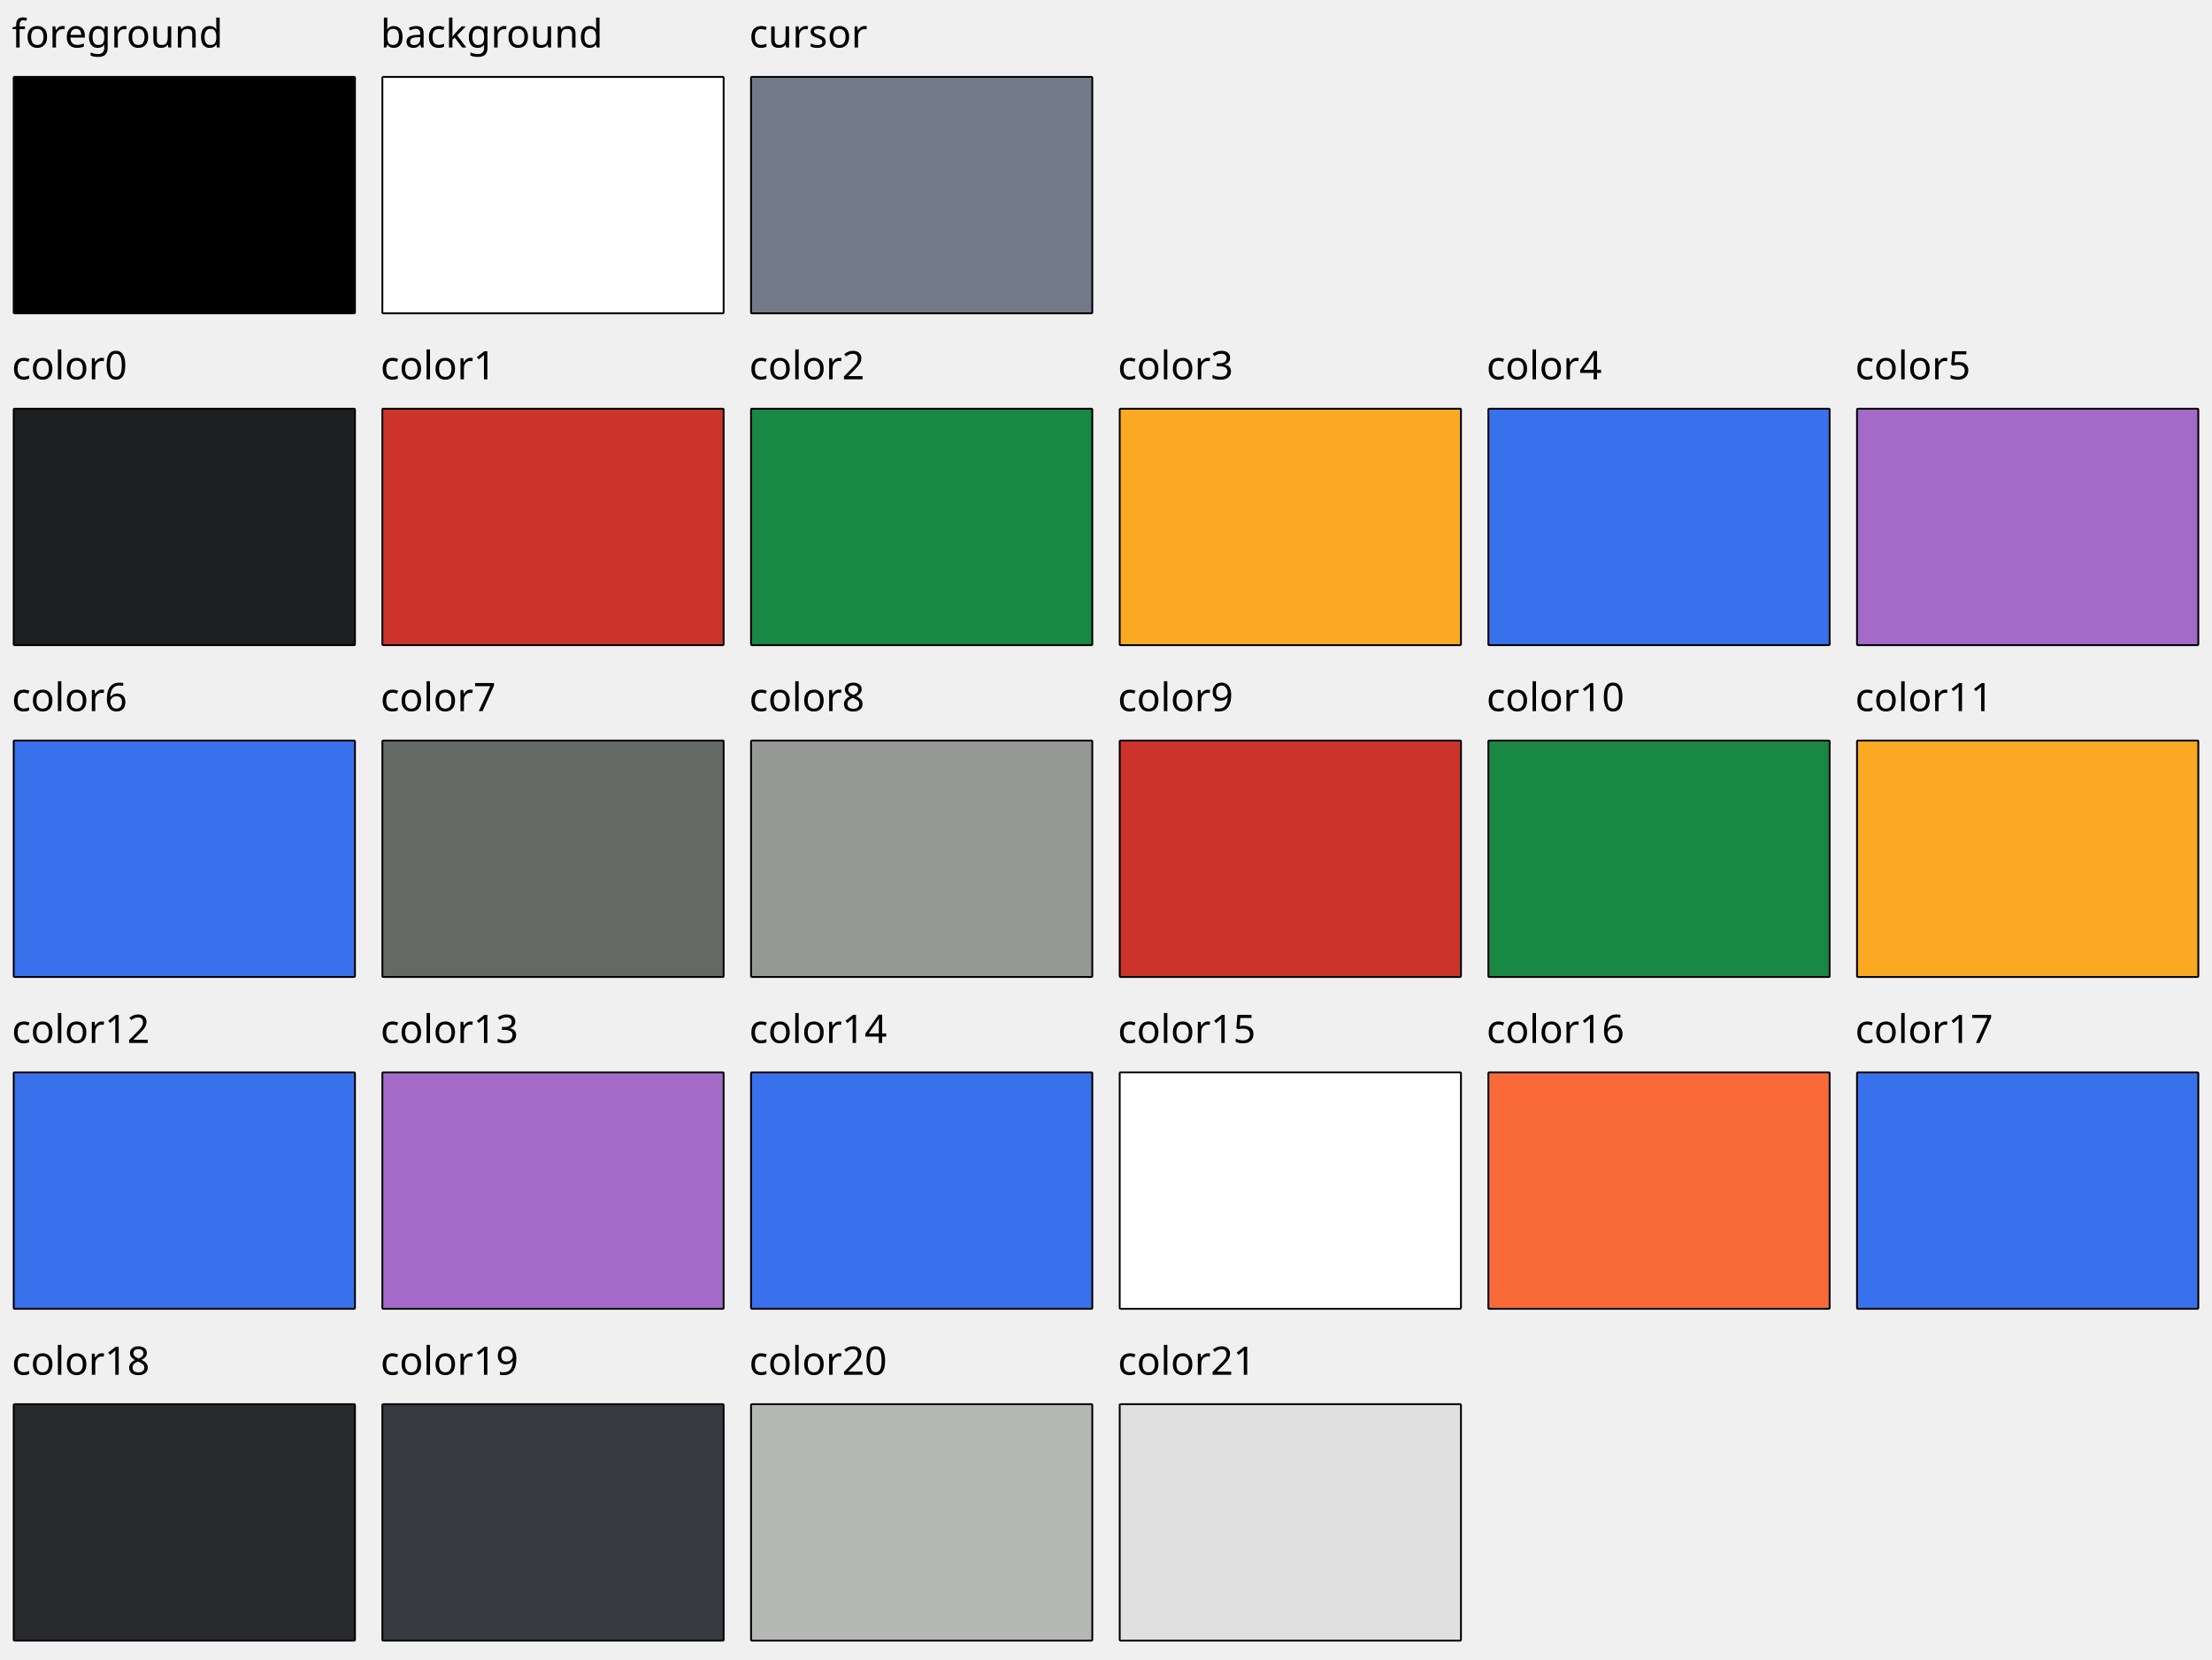
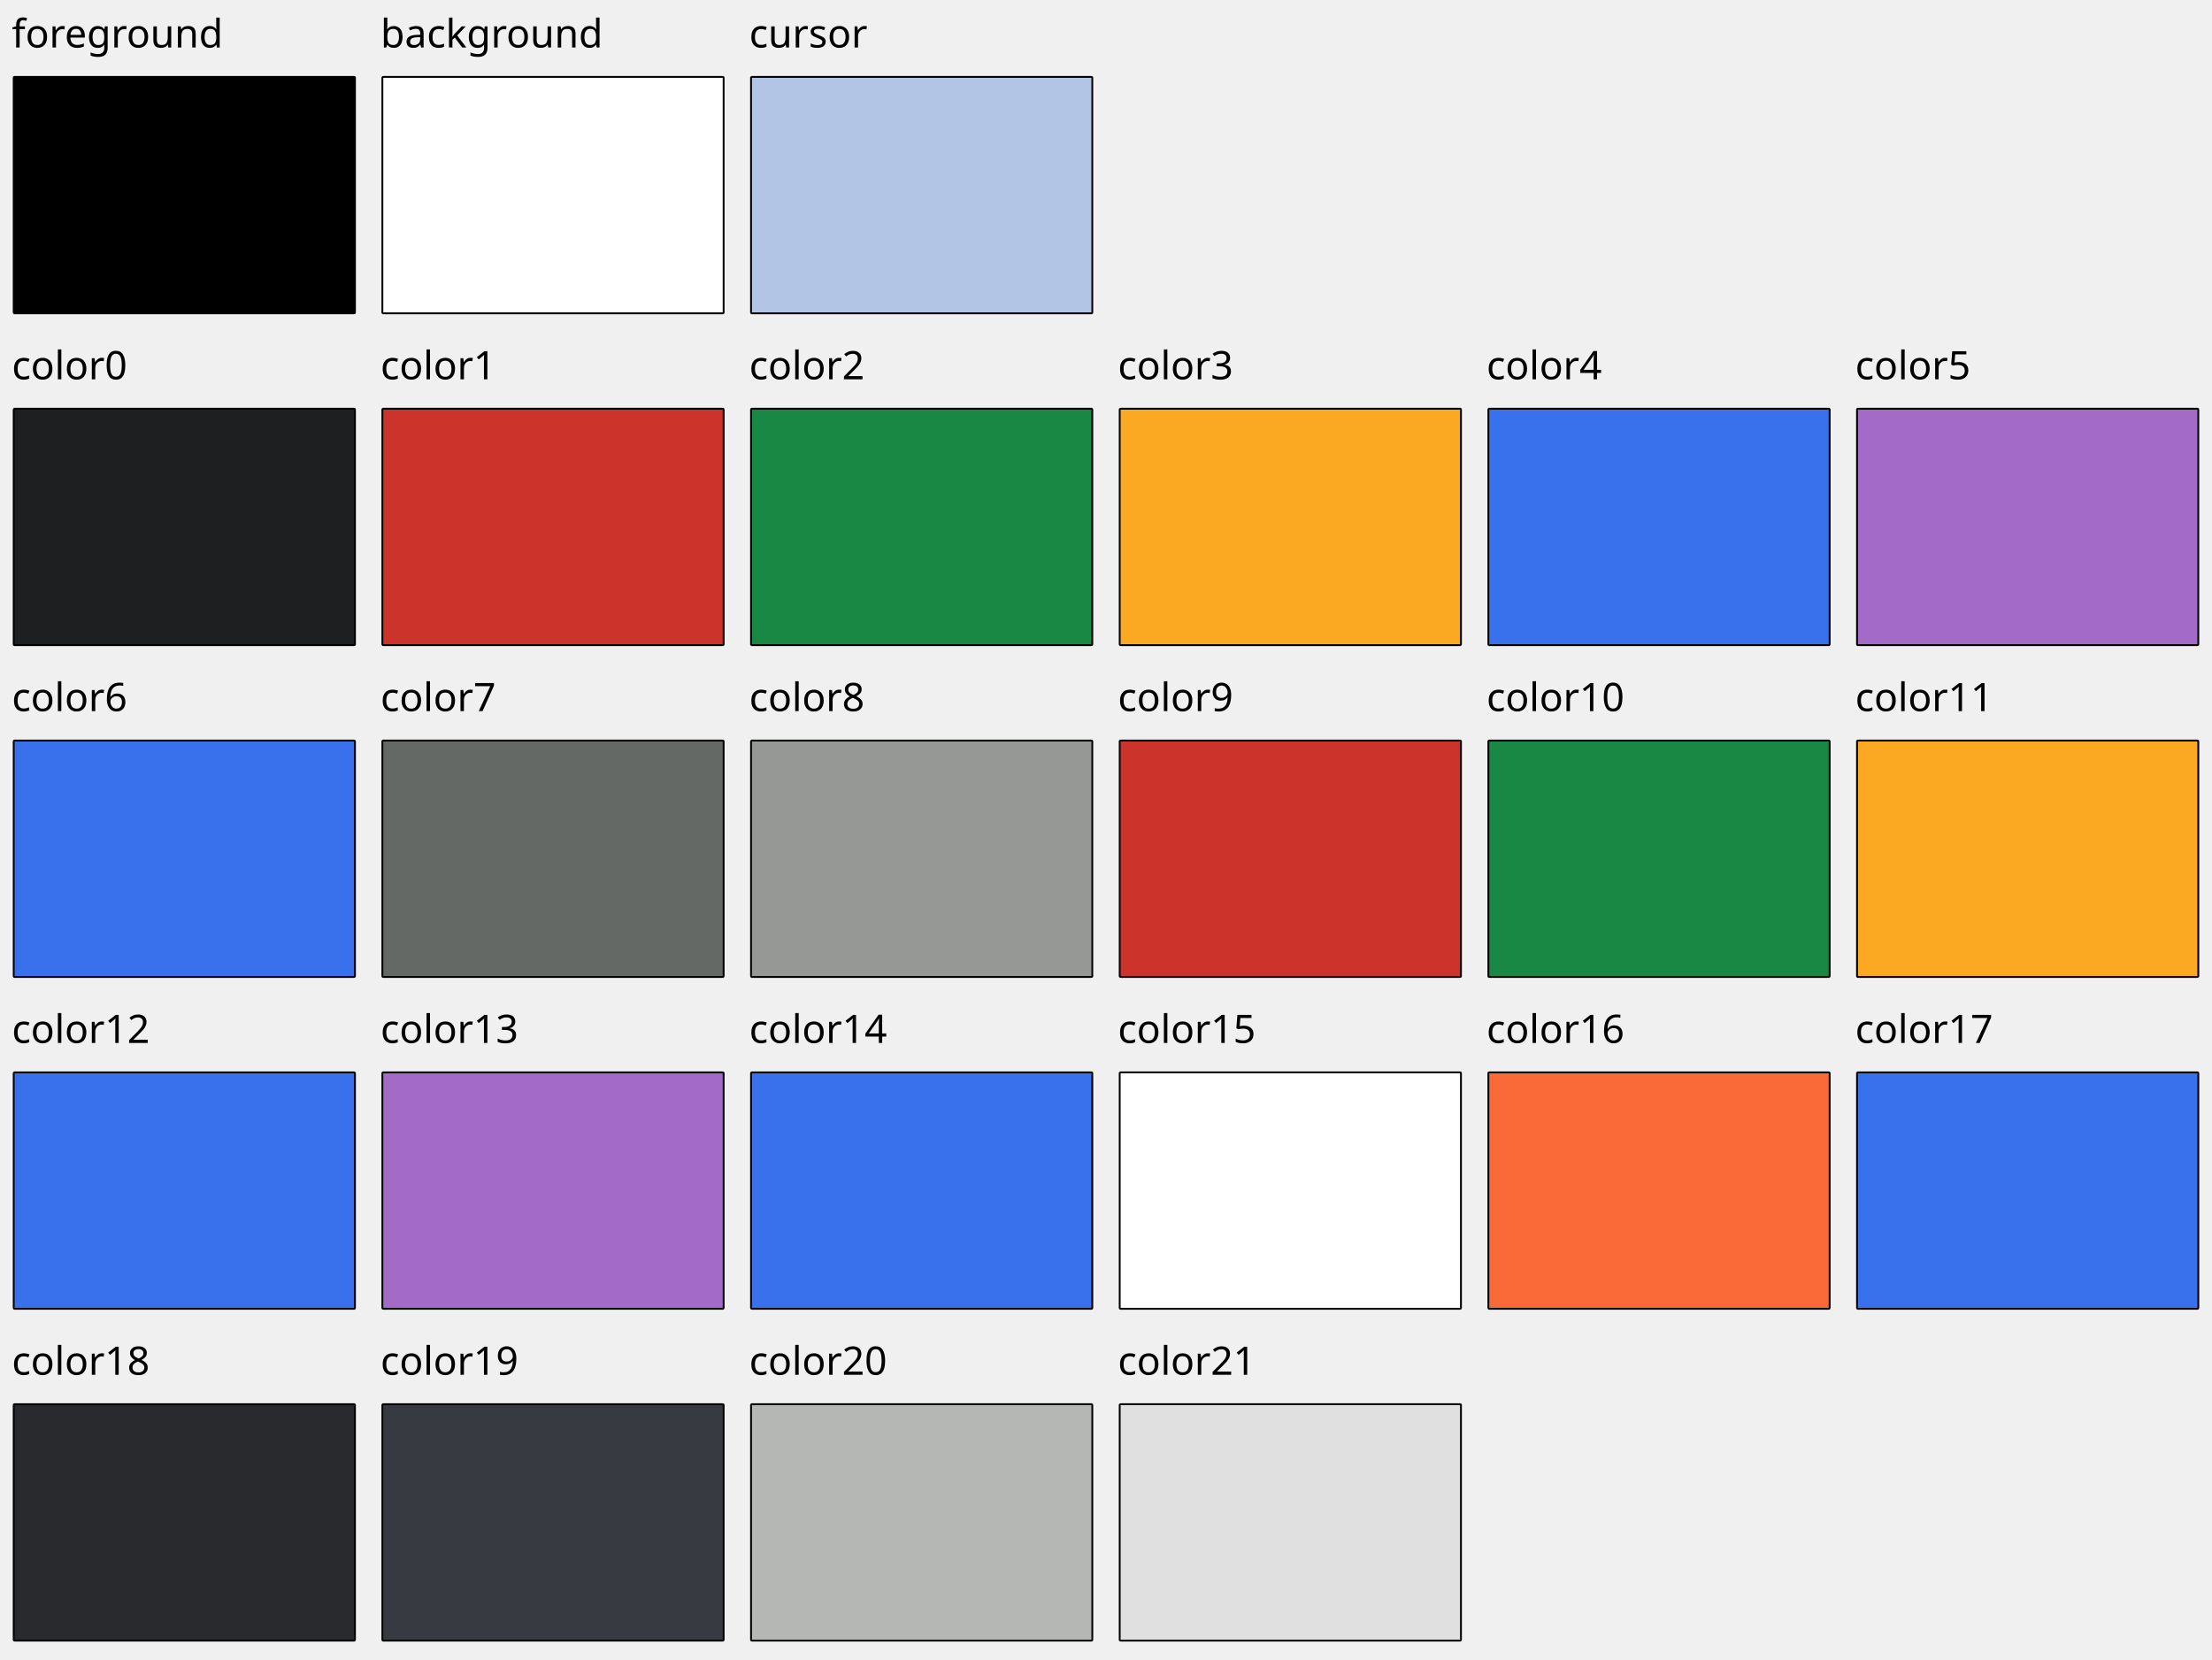
<svg xmlns="http://www.w3.org/2000/svg" version="1.1" id="svg2" width="1200" height="900" viewBox="0 0 1200 900">
  <defs id="defs6" />
  <g id="g10">
    <g id="g848" transform="translate(-14.51353,-19.16231)">
      <text xml:space="preserve" style="font-size:21.333px;line-height:1.25;font-family:sans-serif" x="20.958" y="44.91" id="text841">
        <tspan id="tspan839" x="20.958" y="44.91">foreground</tspan>
      </text>
      <rect style="fill:#000000;fill-opacity:1;stroke:#000000;stroke-width:2;stroke-linecap:round;stroke-linejoin:round;stroke-miterlimit:4;stroke-dasharray:none;paint-order:stroke markers fill" id="rect843" width="184.132" height="127.246" x="22.448" y="61.377" />
    </g>
    <g id="g872" transform="translate(185.4865,-19.16231)">
      <text xml:space="preserve" style="font-size:21.333px;line-height:1.25;font-family:sans-serif" x="20.958" y="44.91" id="text868">
        <tspan id="tspan866" x="20.958" y="44.91">background</tspan>
      </text>
      <rect style="fill:#ffffff;fill-opacity:1;stroke:#000000;stroke-width:2;stroke-linecap:round;stroke-linejoin:round;stroke-miterlimit:4;stroke-dasharray:none;paint-order:stroke markers fill" id="rect870" width="184.132" height="127.246" x="22.448" y="61.377" />
    </g>
    <g id="g880" transform="translate(385.4865,-19.16231)">
      <text xml:space="preserve" style="font-size:21.333px;line-height:1.25;font-family:sans-serif" x="20.958" y="44.91" id="text876">
        <tspan id="tspan874" x="20.958" y="44.91">cursor</tspan>
      </text>
-       <rect style="fill:#727a87;fill-opacity:1;stroke:#000000;stroke-width:2;stroke-linecap:round;stroke-linejoin:round;stroke-miterlimit:4;stroke-dasharray:none;paint-order:stroke markers fill" id="rect878" width="184.132" height="127.246" x="22.448" y="61.377" />
+       <rect style="fill:#b3c5e5;fill-opacity:1;stroke:#000000;stroke-width:2;stroke-linecap:round;stroke-linejoin:round;stroke-miterlimit:4;stroke-dasharray:none;paint-order:stroke markers fill" id="rect878" width="184.132" height="127.246" x="22.448" y="61.377" />
    </g>
    <g id="g910" transform="translate(-14.51353,160.8377)">
      <text xml:space="preserve" style="font-size:21.333px;line-height:1.25;font-family:sans-serif" x="20.958" y="44.91" id="text906">
        <tspan id="tspan904" x="20.958" y="44.91">color0</tspan>
      </text>
      <rect style="fill:#1d1f21;fill-opacity:1;stroke:#000000;stroke-width:2;stroke-linecap:round;stroke-linejoin:round;stroke-miterlimit:4;stroke-dasharray:none;paint-order:stroke markers fill" id="rect908" width="184.132" height="127.246" x="22.448" y="61.377" />
    </g>
    <g id="g918" transform="translate(185.4865,160.8377)">
      <text xml:space="preserve" style="font-size:21.333px;line-height:1.25;font-family:sans-serif" x="20.958" y="44.91" id="text914">
        <tspan id="tspan912" x="20.958" y="44.91">color1</tspan>
      </text>
      <rect style="fill:#cc342b;fill-opacity:1;stroke:#000000;stroke-width:2;stroke-linecap:round;stroke-linejoin:round;stroke-miterlimit:4;stroke-dasharray:none;paint-order:stroke markers fill" id="rect916" width="184.132" height="127.246" x="22.448" y="61.377" />
    </g>
    <g id="g926" transform="translate(385.4865,160.8377)">
      <text xml:space="preserve" style="font-size:21.333px;line-height:1.25;font-family:sans-serif" x="20.958" y="44.91" id="text922">
        <tspan id="tspan920" x="20.958" y="44.91">color2</tspan>
      </text>
      <rect style="fill:#198844;fill-opacity:1;stroke:#000000;stroke-width:2;stroke-linecap:round;stroke-linejoin:round;stroke-miterlimit:4;stroke-dasharray:none;paint-order:stroke markers fill" id="rect924" width="184.132" height="127.246" x="22.448" y="61.377" />
    </g>
    <g id="g934" transform="translate(585.4865,160.8377)">
      <text xml:space="preserve" style="font-size:21.333px;line-height:1.25;font-family:sans-serif" x="20.958" y="44.91" id="text930">
        <tspan id="tspan928" x="20.958" y="44.91">color3</tspan>
      </text>
      <rect style="fill:#fba922;fill-opacity:1;stroke:#000000;stroke-width:2;stroke-linecap:round;stroke-linejoin:round;stroke-miterlimit:4;stroke-dasharray:none;paint-order:stroke markers fill" id="rect932" width="184.132" height="127.246" x="22.448" y="61.377" />
    </g>
    <g id="g942" transform="translate(785.4865,160.8377)">
      <text xml:space="preserve" style="font-size:21.333px;line-height:1.25;font-family:sans-serif" x="20.958" y="44.91" id="text938">
        <tspan id="tspan936" x="20.958" y="44.91">color4</tspan>
      </text>
      <rect style="fill:#3971ed;fill-opacity:1;stroke:#000000;stroke-width:2;stroke-linecap:round;stroke-linejoin:round;stroke-miterlimit:4;stroke-dasharray:none;paint-order:stroke markers fill" id="rect940" width="184.132" height="127.246" x="22.448" y="61.377" />
    </g>
    <g id="g950" transform="translate(985.4865,160.8377)">
      <text xml:space="preserve" style="font-size:21.333px;line-height:1.25;font-family:sans-serif" x="20.958" y="44.91" id="text946">
        <tspan id="tspan944" x="20.958" y="44.91">color5</tspan>
      </text>
      <rect style="fill:#a36ac7;fill-opacity:1;stroke:#000000;stroke-width:2;stroke-linecap:round;stroke-linejoin:round;stroke-miterlimit:4;stroke-dasharray:none;paint-order:stroke markers fill" id="rect948" width="184.132" height="127.246" x="22.448" y="61.377" />
    </g>
    <g id="g958" transform="translate(-14.51353,340.8377)">
      <text xml:space="preserve" style="font-size:21.333px;line-height:1.25;font-family:sans-serif" x="20.958" y="44.91" id="text954">
        <tspan id="tspan952" x="20.958" y="44.91">color6</tspan>
      </text>
      <rect style="fill:#3971ed;fill-opacity:1;stroke:#000000;stroke-width:2;stroke-linecap:round;stroke-linejoin:round;stroke-miterlimit:4;stroke-dasharray:none;paint-order:stroke markers fill" id="rect956" width="184.132" height="127.246" x="22.448" y="61.377" />
    </g>
    <g id="g966" transform="translate(185.4865,340.8377)">
      <text xml:space="preserve" style="font-size:21.333px;line-height:1.25;font-family:sans-serif" x="20.958" y="44.91" id="text962">
        <tspan id="tspan960" x="20.958" y="44.91">color7</tspan>
      </text>
      <rect style="fill:#646965;fill-opacity:1;stroke:#000000;stroke-width:2;stroke-linecap:round;stroke-linejoin:round;stroke-miterlimit:4;stroke-dasharray:none;paint-order:stroke markers fill" id="rect964" width="184.132" height="127.246" x="22.448" y="61.377" />
    </g>
    <g id="g974" transform="translate(385.4865,340.8377)">
      <text xml:space="preserve" style="font-size:21.333px;line-height:1.25;font-family:sans-serif" x="20.958" y="44.91" id="text970">
        <tspan id="tspan968" x="20.958" y="44.91">color8</tspan>
      </text>
      <rect style="fill:#969896;fill-opacity:1;stroke:#000000;stroke-width:2;stroke-linecap:round;stroke-linejoin:round;stroke-miterlimit:4;stroke-dasharray:none;paint-order:stroke markers fill" id="rect972" width="184.132" height="127.246" x="22.448" y="61.377" />
    </g>
    <g id="g982" transform="translate(585.4865,340.8377)">
      <text xml:space="preserve" style="font-size:21.333px;line-height:1.25;font-family:sans-serif" x="20.958" y="44.91" id="text978">
        <tspan id="tspan976" x="20.958" y="44.91">color9</tspan>
      </text>
      <rect style="fill:#cc342b;fill-opacity:1;stroke:#000000;stroke-width:2;stroke-linecap:round;stroke-linejoin:round;stroke-miterlimit:4;stroke-dasharray:none;paint-order:stroke markers fill" id="rect980" width="184.132" height="127.246" x="22.448" y="61.377" />
    </g>
    <g id="g990" transform="translate(785.4865,340.8377)">
      <text xml:space="preserve" style="font-size:21.333px;line-height:1.25;font-family:sans-serif" x="20.958" y="44.91" id="text986">
        <tspan id="tspan984" x="20.958" y="44.91">color10</tspan>
      </text>
      <rect style="fill:#198844;fill-opacity:1;stroke:#000000;stroke-width:2;stroke-linecap:round;stroke-linejoin:round;stroke-miterlimit:4;stroke-dasharray:none;paint-order:stroke markers fill" id="rect988" width="184.132" height="127.246" x="22.448" y="61.377" />
    </g>
    <g id="g998" transform="translate(985.4865,340.8377)">
      <text xml:space="preserve" style="font-size:21.333px;line-height:1.25;font-family:sans-serif" x="20.958" y="44.91" id="text994">
        <tspan id="tspan992" x="20.958" y="44.91">color11</tspan>
      </text>
      <rect style="fill:#fba922;fill-opacity:1;stroke:#000000;stroke-width:2;stroke-linecap:round;stroke-linejoin:round;stroke-miterlimit:4;stroke-dasharray:none;paint-order:stroke markers fill" id="rect996" width="184.132" height="127.246" x="22.448" y="61.377" />
    </g>
    <g id="g1006" transform="translate(-14.51353,520.8377)">
      <text xml:space="preserve" style="font-size:21.333px;line-height:1.25;font-family:sans-serif" x="20.958" y="44.91" id="text1002">
        <tspan id="tspan1000" x="20.958" y="44.91">color12</tspan>
      </text>
      <rect style="fill:#3971ed;fill-opacity:1;stroke:#000000;stroke-width:2;stroke-linecap:round;stroke-linejoin:round;stroke-miterlimit:4;stroke-dasharray:none;paint-order:stroke markers fill" id="rect1004" width="184.132" height="127.246" x="22.448" y="61.377" />
    </g>
    <g id="g1014" transform="translate(185.4865,520.8377)">
      <text xml:space="preserve" style="font-size:21.333px;line-height:1.25;font-family:sans-serif" x="20.958" y="44.91" id="text1010">
        <tspan id="tspan1008" x="20.958" y="44.91">color13</tspan>
      </text>
      <rect style="fill:#a36ac7;fill-opacity:1;stroke:#000000;stroke-width:2;stroke-linecap:round;stroke-linejoin:round;stroke-miterlimit:4;stroke-dasharray:none;paint-order:stroke markers fill" id="rect1012" width="184.132" height="127.246" x="22.448" y="61.377" />
    </g>
    <g id="g1022" transform="translate(385.4865,520.8377)">
      <text xml:space="preserve" style="font-size:21.333px;line-height:1.25;font-family:sans-serif" x="20.958" y="44.91" id="text1018">
        <tspan id="tspan1016" x="20.958" y="44.91">color14</tspan>
      </text>
      <rect style="fill:#3971ed;fill-opacity:1;stroke:#000000;stroke-width:2;stroke-linecap:round;stroke-linejoin:round;stroke-miterlimit:4;stroke-dasharray:none;paint-order:stroke markers fill" id="rect1020" width="184.132" height="127.246" x="22.448" y="61.377" />
    </g>
    <g id="g1030" transform="translate(585.4865,520.8377)">
      <text xml:space="preserve" style="font-size:21.333px;line-height:1.25;font-family:sans-serif" x="20.958" y="44.91" id="text1026">
        <tspan id="tspan1024" x="20.958" y="44.91">color15</tspan>
      </text>
      <rect style="fill:#ffffff;fill-opacity:1;stroke:#000000;stroke-width:2;stroke-linecap:round;stroke-linejoin:round;stroke-miterlimit:4;stroke-dasharray:none;paint-order:stroke markers fill" id="rect1028" width="184.132" height="127.246" x="22.448" y="61.377" />
    </g>
    <g id="g1038" transform="translate(785.4865,520.8377)">
      <text xml:space="preserve" style="font-size:21.333px;line-height:1.25;font-family:sans-serif" x="20.958" y="44.91" id="text1034">
        <tspan id="tspan1032" x="20.958" y="44.91">color16</tspan>
      </text>
      <rect style="fill:#f96a38;fill-opacity:1;stroke:#000000;stroke-width:2;stroke-linecap:round;stroke-linejoin:round;stroke-miterlimit:4;stroke-dasharray:none;paint-order:stroke markers fill" id="rect1036" width="184.132" height="127.246" x="22.448" y="61.377" />
    </g>
    <g id="g1046" transform="translate(985.4865,520.8377)">
      <text xml:space="preserve" style="font-size:21.333px;line-height:1.25;font-family:sans-serif" x="20.958" y="44.91" id="text1042">
        <tspan id="tspan1040" x="20.958" y="44.91">color17</tspan>
      </text>
      <rect style="fill:#3971ed;fill-opacity:1;stroke:#000000;stroke-width:2;stroke-linecap:round;stroke-linejoin:round;stroke-miterlimit:4;stroke-dasharray:none;paint-order:stroke markers fill" id="rect1044" width="184.132" height="127.246" x="22.448" y="61.377" />
    </g>
    <g id="g1054" transform="translate(-14.51353,700.8377)">
      <text xml:space="preserve" style="font-size:21.333px;line-height:1.25;font-family:sans-serif" x="20.958" y="44.91" id="text1050">
        <tspan id="tspan1048" x="20.958" y="44.91">color18</tspan>
      </text>
      <rect style="fill:#282a2e;fill-opacity:1;stroke:#000000;stroke-width:2;stroke-linecap:round;stroke-linejoin:round;stroke-miterlimit:4;stroke-dasharray:none;paint-order:stroke markers fill" id="rect1052" width="184.132" height="127.246" x="22.448" y="61.377" />
    </g>
    <g id="g1062" transform="translate(185.4865,700.8377)">
      <text xml:space="preserve" style="font-size:21.333px;line-height:1.25;font-family:sans-serif" x="20.958" y="44.91" id="text1058">
        <tspan id="tspan1056" x="20.958" y="44.91">color19</tspan>
      </text>
      <rect style="fill:#373b41;fill-opacity:1;stroke:#000000;stroke-width:2;stroke-linecap:round;stroke-linejoin:round;stroke-miterlimit:4;stroke-dasharray:none;paint-order:stroke markers fill" id="rect1060" width="184.132" height="127.246" x="22.448" y="61.377" />
    </g>
    <g id="g1070" transform="translate(385.4865,700.8377)">
      <text xml:space="preserve" style="font-size:21.333px;line-height:1.25;font-family:sans-serif" x="20.958" y="44.91" id="text1066">
        <tspan id="tspan1064" x="20.958" y="44.91">color20</tspan>
      </text>
      <rect style="fill:#b4b7b4;fill-opacity:1;stroke:#000000;stroke-width:2;stroke-linecap:round;stroke-linejoin:round;stroke-miterlimit:4;stroke-dasharray:none;paint-order:stroke markers fill" id="rect1068" width="184.132" height="127.246" x="22.448" y="61.377" />
    </g>
    <g id="g1078" transform="translate(585.4865,700.8377)">
      <text xml:space="preserve" style="font-size:21.333px;line-height:1.25;font-family:sans-serif" x="20.958" y="44.91" id="text1074">
        <tspan id="tspan1072" x="20.958" y="44.91">color21</tspan>
      </text>
      <rect style="fill:#e0e0e0;fill-opacity:1;stroke:#000000;stroke-width:2;stroke-linecap:round;stroke-linejoin:round;stroke-miterlimit:4;stroke-dasharray:none;paint-order:stroke markers fill" id="rect1076" width="184.132" height="127.246" x="22.448" y="61.377" />
    </g>
  </g>
</svg>
